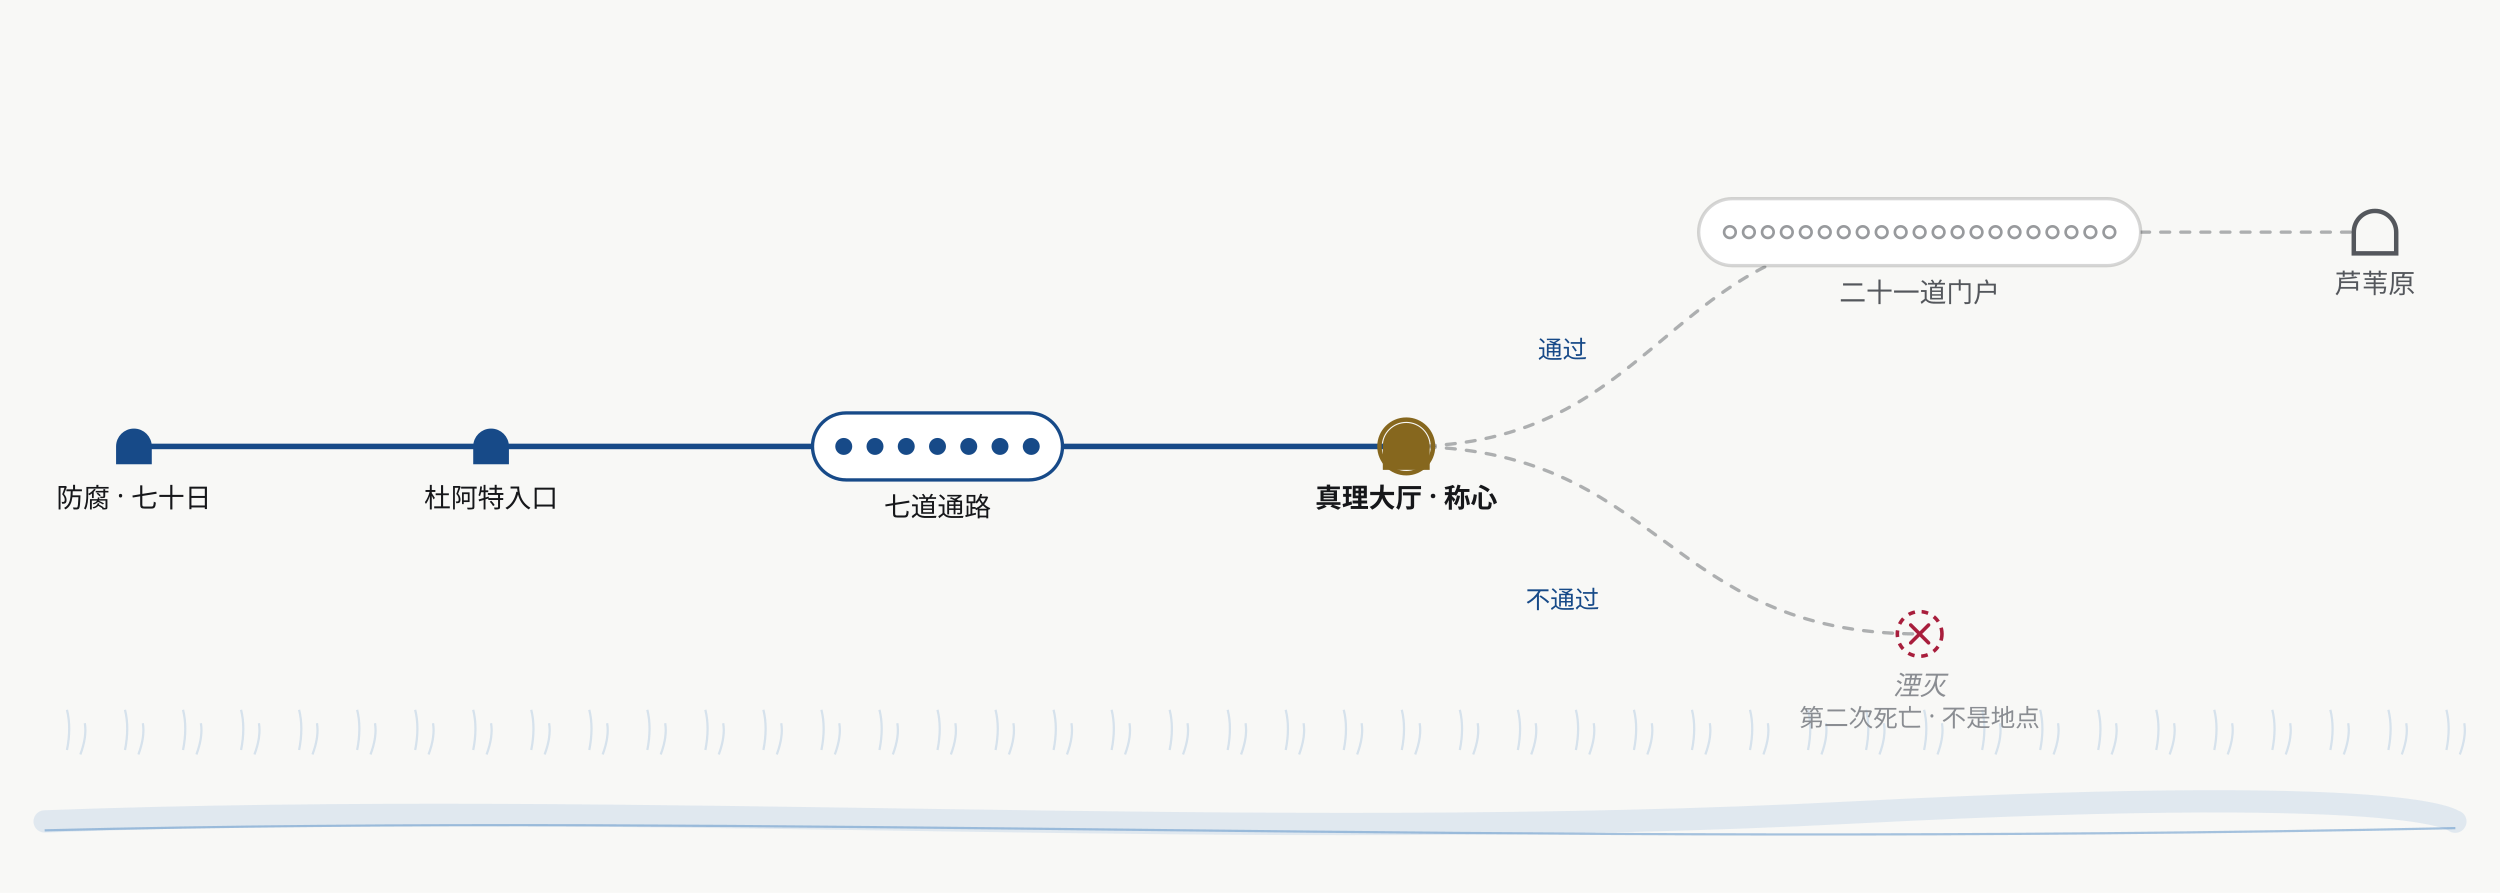
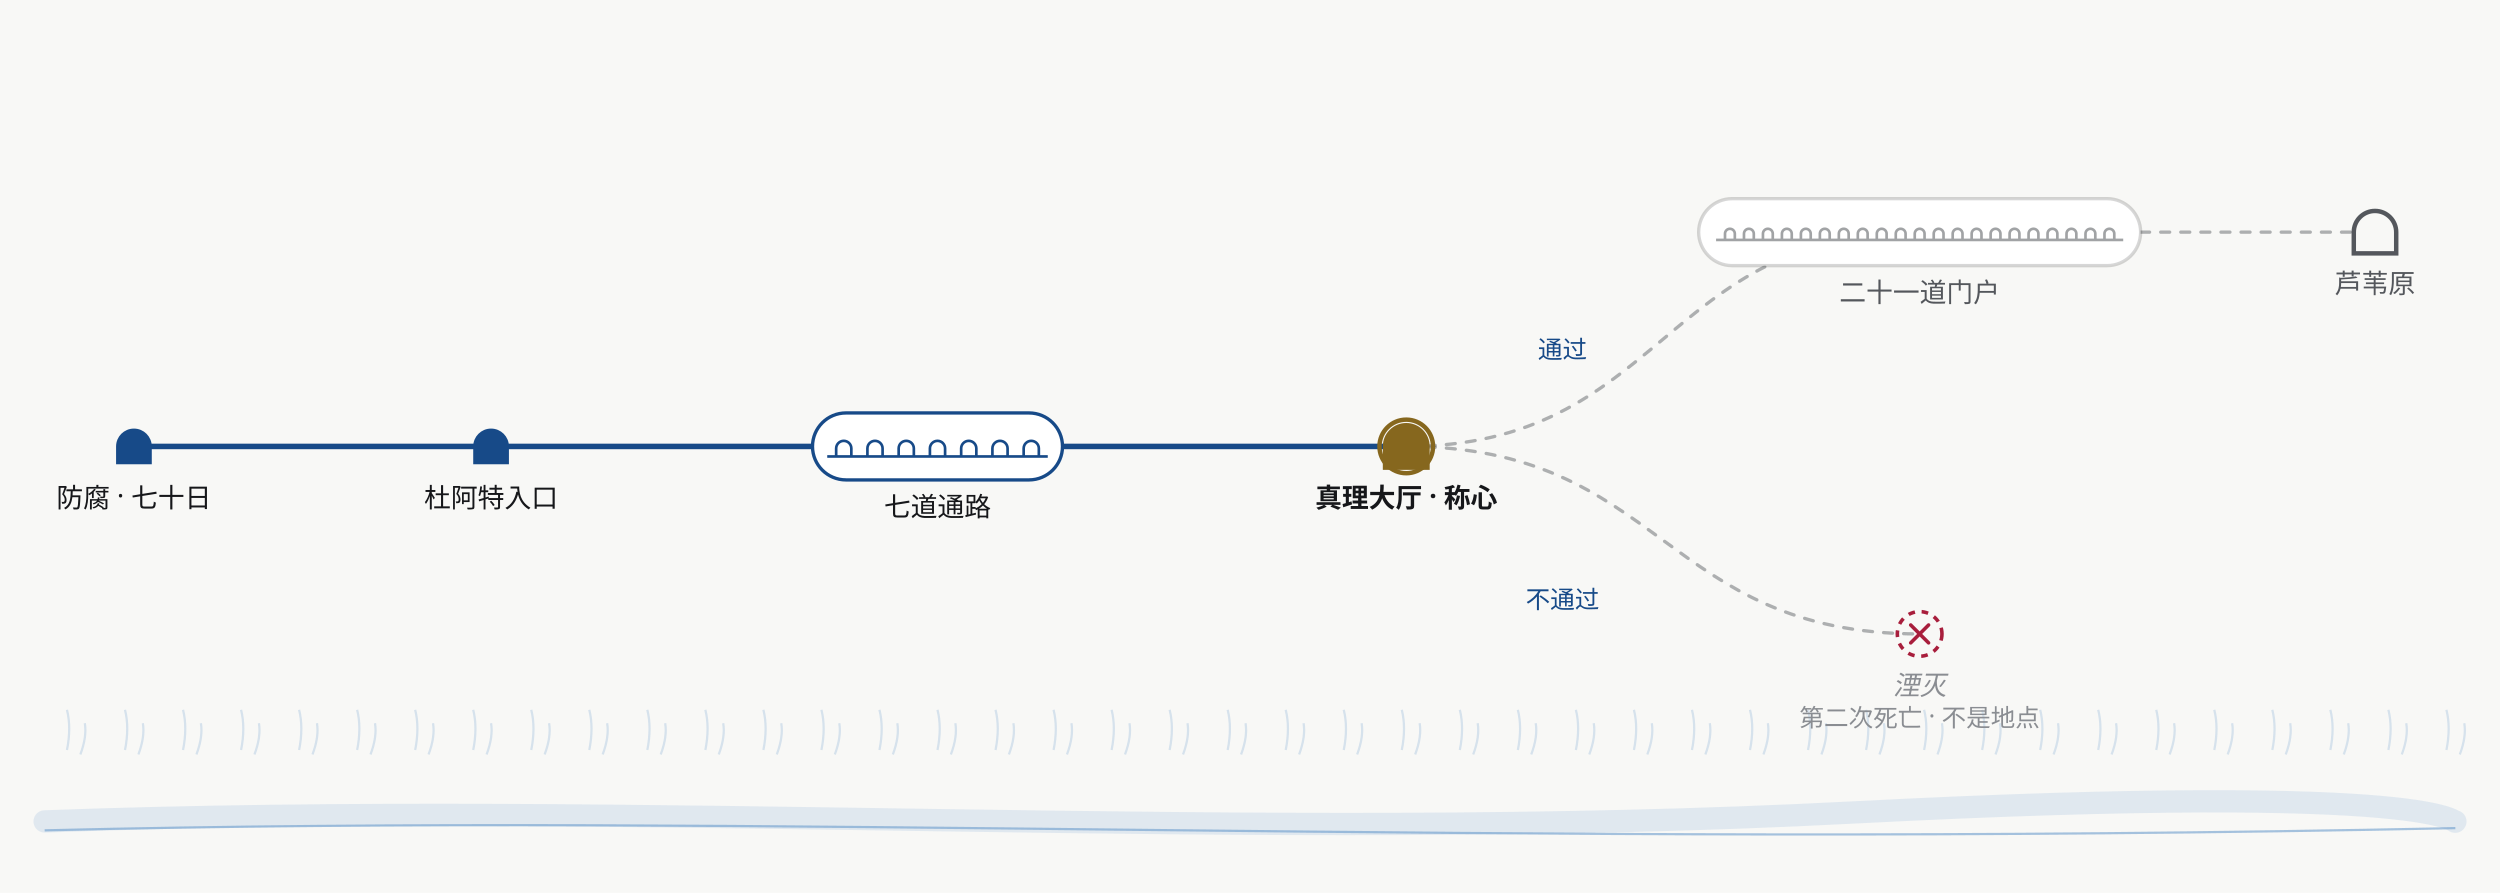
<svg xmlns="http://www.w3.org/2000/svg" width="1120" height="400" viewBox="0 0 1120 400" data-civ="eg" data-theme="light" role="img" aria-label="埃及">
  <style>.pulse{transform-box:fill-box;transform-origin:center;animation:pulse 2.4s ease-out infinite}@keyframes pulse{0%{opacity:.75;transform:scale(1)}80%,100%{opacity:0;transform:scale(2.4)}}@media (prefers-reduced-motion:reduce){.pulse{animation:none;opacity:.5;transform:scale(1.6)}}.map-hide-branches .branch{display:none}</style>
  <rect width="1120" height="400" fill="rgb(248, 248, 246)" />
  <g id="terrain" transform="scale(1)">
    <defs>
      <filter id="mapSoft" x="-20%" y="-50%" width="140%" height="200%">
        <feGaussianBlur stdDeviation="3" />
      </filter>
    </defs>
    <path d="M30 336q2 -10 0 -18M36 338q3 -8 2 -14" fill="none" stroke="rgb(95, 147, 200)" stroke-opacity=".22" stroke-width="1" />
    <path d="M56 336q2 -10 0 -18M62 338q3 -8 2 -14" fill="none" stroke="rgb(95, 147, 200)" stroke-opacity=".22" stroke-width="1" />
    <path d="M82 336q2 -10 0 -18M88 338q3 -8 2 -14" fill="none" stroke="rgb(95, 147, 200)" stroke-opacity=".22" stroke-width="1" />
    <path d="M108 336q2 -10 0 -18M114 338q3 -8 2 -14" fill="none" stroke="rgb(95, 147, 200)" stroke-opacity=".22" stroke-width="1" />
    <path d="M134 336q2 -10 0 -18M140 338q3 -8 2 -14" fill="none" stroke="rgb(95, 147, 200)" stroke-opacity=".22" stroke-width="1" />
    <path d="M160 336q2 -10 0 -18M166 338q3 -8 2 -14" fill="none" stroke="rgb(95, 147, 200)" stroke-opacity=".22" stroke-width="1" />
    <path d="M186 336q2 -10 0 -18M192 338q3 -8 2 -14" fill="none" stroke="rgb(95, 147, 200)" stroke-opacity=".22" stroke-width="1" />
    <path d="M212 336q2 -10 0 -18M218 338q3 -8 2 -14" fill="none" stroke="rgb(95, 147, 200)" stroke-opacity=".22" stroke-width="1" />
    <path d="M238 336q2 -10 0 -18M244 338q3 -8 2 -14" fill="none" stroke="rgb(95, 147, 200)" stroke-opacity=".22" stroke-width="1" />
    <path d="M264 336q2 -10 0 -18M270 338q3 -8 2 -14" fill="none" stroke="rgb(95, 147, 200)" stroke-opacity=".22" stroke-width="1" />
    <path d="M290 336q2 -10 0 -18M296 338q3 -8 2 -14" fill="none" stroke="rgb(95, 147, 200)" stroke-opacity=".22" stroke-width="1" />
    <path d="M316 336q2 -10 0 -18M322 338q3 -8 2 -14" fill="none" stroke="rgb(95, 147, 200)" stroke-opacity=".22" stroke-width="1" />
    <path d="M342 336q2 -10 0 -18M348 338q3 -8 2 -14" fill="none" stroke="rgb(95, 147, 200)" stroke-opacity=".22" stroke-width="1" />
    <path d="M368 336q2 -10 0 -18M374 338q3 -8 2 -14" fill="none" stroke="rgb(95, 147, 200)" stroke-opacity=".22" stroke-width="1" />
    <path d="M394 336q2 -10 0 -18M400 338q3 -8 2 -14" fill="none" stroke="rgb(95, 147, 200)" stroke-opacity=".22" stroke-width="1" />
    <path d="M420 336q2 -10 0 -18M426 338q3 -8 2 -14" fill="none" stroke="rgb(95, 147, 200)" stroke-opacity=".22" stroke-width="1" />
    <path d="M446 336q2 -10 0 -18M452 338q3 -8 2 -14" fill="none" stroke="rgb(95, 147, 200)" stroke-opacity=".22" stroke-width="1" />
    <path d="M472 336q2 -10 0 -18M478 338q3 -8 2 -14" fill="none" stroke="rgb(95, 147, 200)" stroke-opacity=".22" stroke-width="1" />
    <path d="M498 336q2 -10 0 -18M504 338q3 -8 2 -14" fill="none" stroke="rgb(95, 147, 200)" stroke-opacity=".22" stroke-width="1" />
    <path d="M524 336q2 -10 0 -18M530 338q3 -8 2 -14" fill="none" stroke="rgb(95, 147, 200)" stroke-opacity=".22" stroke-width="1" />
    <path d="M550 336q2 -10 0 -18M556 338q3 -8 2 -14" fill="none" stroke="rgb(95, 147, 200)" stroke-opacity=".22" stroke-width="1" />
    <path d="M576 336q2 -10 0 -18M582 338q3 -8 2 -14" fill="none" stroke="rgb(95, 147, 200)" stroke-opacity=".22" stroke-width="1" />
    <path d="M602 336q2 -10 0 -18M608 338q3 -8 2 -14" fill="none" stroke="rgb(95, 147, 200)" stroke-opacity=".22" stroke-width="1" />
    <path d="M628 336q2 -10 0 -18M634 338q3 -8 2 -14" fill="none" stroke="rgb(95, 147, 200)" stroke-opacity=".22" stroke-width="1" />
    <path d="M654 336q2 -10 0 -18M660 338q3 -8 2 -14" fill="none" stroke="rgb(95, 147, 200)" stroke-opacity=".22" stroke-width="1" />
    <path d="M680 336q2 -10 0 -18M686 338q3 -8 2 -14" fill="none" stroke="rgb(95, 147, 200)" stroke-opacity=".22" stroke-width="1" />
    <path d="M706 336q2 -10 0 -18M712 338q3 -8 2 -14" fill="none" stroke="rgb(95, 147, 200)" stroke-opacity=".22" stroke-width="1" />
    <path d="M732 336q2 -10 0 -18M738 338q3 -8 2 -14" fill="none" stroke="rgb(95, 147, 200)" stroke-opacity=".22" stroke-width="1" />
    <path d="M758 336q2 -10 0 -18M764 338q3 -8 2 -14" fill="none" stroke="rgb(95, 147, 200)" stroke-opacity=".22" stroke-width="1" />
    <path d="M784 336q2 -10 0 -18M790 338q3 -8 2 -14" fill="none" stroke="rgb(95, 147, 200)" stroke-opacity=".22" stroke-width="1" />
    <path d="M810 336q2 -10 0 -18M816 338q3 -8 2 -14" fill="none" stroke="rgb(95, 147, 200)" stroke-opacity=".22" stroke-width="1" />
    <path d="M836 336q2 -10 0 -18M842 338q3 -8 2 -14" fill="none" stroke="rgb(95, 147, 200)" stroke-opacity=".22" stroke-width="1" />
    <path d="M862 336q2 -10 0 -18M868 338q3 -8 2 -14" fill="none" stroke="rgb(95, 147, 200)" stroke-opacity=".22" stroke-width="1" />
    <path d="M888 336q2 -10 0 -18M894 338q3 -8 2 -14" fill="none" stroke="rgb(95, 147, 200)" stroke-opacity=".22" stroke-width="1" />
    <path d="M914 336q2 -10 0 -18M920 338q3 -8 2 -14" fill="none" stroke="rgb(95, 147, 200)" stroke-opacity=".22" stroke-width="1" />
    <path d="M940 336q2 -10 0 -18M946 338q3 -8 2 -14" fill="none" stroke="rgb(95, 147, 200)" stroke-opacity=".22" stroke-width="1" />
    <path d="M966 336q2 -10 0 -18M972 338q3 -8 2 -14" fill="none" stroke="rgb(95, 147, 200)" stroke-opacity=".22" stroke-width="1" />
    <path d="M992 336q2 -10 0 -18M998 338q3 -8 2 -14" fill="none" stroke="rgb(95, 147, 200)" stroke-opacity=".22" stroke-width="1" />
    <path d="M1018 336q2 -10 0 -18M1024 338q3 -8 2 -14" fill="none" stroke="rgb(95, 147, 200)" stroke-opacity=".22" stroke-width="1" />
    <path d="M1044 336q2 -10 0 -18M1050 338q3 -8 2 -14" fill="none" stroke="rgb(95, 147, 200)" stroke-opacity=".22" stroke-width="1" />
    <path d="M1070 336q2 -10 0 -18M1076 338q3 -8 2 -14" fill="none" stroke="rgb(95, 147, 200)" stroke-opacity=".22" stroke-width="1" />
    <path d="M1096 336q2 -10 0 -18M1102 338q3 -8 2 -14" fill="none" stroke="rgb(95, 147, 200)" stroke-opacity=".22" stroke-width="1" />
    <path d="M20 368C290 358 560 378 830 364S1100 370 1100 368" fill="none" stroke="rgb(95, 147, 200)" stroke-opacity="0.16" stroke-width="10" stroke-linecap="round" />
    <path d="M20 372C344 364 668 380 1100 371" fill="none" stroke="rgb(95, 147, 200)" stroke-opacity=".55" stroke-width="1" />
    <path class="edge" data-from="eg-embalming" data-to="EG_DUAT_ENTRY" data-state="walked" d="M60 200L220 200" fill="none" stroke="rgb(23, 74, 136)" stroke-opacity="1" stroke-width="2.5" stroke-linecap="round" />
    <path d="M60 200L220 200" fill="none" stroke="rgb(95, 147, 200)" stroke-opacity=".35" stroke-width="8" stroke-linecap="round" filter="url(#mapSoft)" class="edge-glow" />
    <path class="edge" data-from="EG_DUAT_ENTRY" data-to="EG_SEVEN_ARRWT" data-state="walked" d="M220 200L420 200" fill="none" stroke="rgb(23, 74, 136)" stroke-opacity="1" stroke-width="2.5" stroke-linecap="round" />
    <path d="M220 200L420 200" fill="none" stroke="rgb(95, 147, 200)" stroke-opacity=".35" stroke-width="8" stroke-linecap="round" filter="url(#mapSoft)" class="edge-glow" />
    <path class="edge" data-from="EG_SEVEN_ARRWT" data-to="EG_HALL_TWO_TRUTHS" data-state="walked" d="M420 200L630 200" fill="none" stroke="rgb(23, 74, 136)" stroke-opacity="1" stroke-width="2.5" stroke-linecap="round" />
    <path d="M420 200L630 200" fill="none" stroke="rgb(95, 147, 200)" stroke-opacity=".35" stroke-width="8" stroke-linecap="round" filter="url(#mapSoft)" class="edge-glow" />
    <path class="edge" data-from="EG_HALL_TWO_TRUTHS" data-to="EG_TWENTYONE_SEBKHET" data-state="ahead" d="M630 200C745 200 745 104 860 104" fill="none" stroke="rgb(84, 87, 92)" stroke-opacity="0.45" stroke-width="1.5" stroke-dasharray="4 5" stroke-linecap="round" />
    <path class="edge" data-from="EG_TWENTYONE_SEBKHET" data-to="EG_AARU" data-state="ahead" d="M860 104L1064 104" fill="none" stroke="rgb(84, 87, 92)" stroke-opacity="0.45" stroke-width="1.5" stroke-dasharray="4 5" stroke-linecap="round" />
    <path class="edge" data-from="EG_HALL_TWO_TRUTHS" data-to="EG_ANNIHILATION" data-state="ahead" d="M630 200C745 200 745 284 860 284" fill="none" stroke="rgb(84, 87, 92)" stroke-opacity="0.45" stroke-width="1.5" stroke-dasharray="4 5" stroke-linecap="round" />
    <g id="eg-embalming" class="node" data-state="walked">
      <g transform="translate(51.5 191.5)">
        <g fill="rgb(23, 74, 136)" stroke="rgb(23, 74, 136)" stroke-width="2">
          <path d="M1.5 15.5V8.5A7 7 0 0 1 15.5 8.5V15.5Z" />
        </g>
      </g>
    </g>
    <g id="EG_DUAT_ENTRY" class="node" data-state="walked">
      <g transform="translate(211.5 191.5)">
        <g fill="rgb(23, 74, 136)" stroke="rgb(23, 74, 136)" stroke-width="2">
          <path d="M1.5 15.5V8.5A7 7 0 0 1 15.5 8.5V15.5Z" />
        </g>
      </g>
    </g>
    <g id="EG_SEVEN_ARRWT" class="node" data-state="walked">
      <rect x="364" y="185" width="112" height="30" rx="15" fill="rgb(255, 255, 255)" stroke="rgb(23, 74, 136)" stroke-width="1.5" />
-       <circle id="EG_SEVEN_ARRWT-1" cx="378" cy="200" r="3.2" fill="rgb(23, 74, 136)" stroke="rgb(23, 74, 136)" stroke-opacity="1" stroke-width="1.2" />
-       <circle id="EG_SEVEN_ARRWT-2" cx="392" cy="200" r="3.2" fill="rgb(23, 74, 136)" stroke="rgb(23, 74, 136)" stroke-opacity="1" stroke-width="1.2" />
-       <circle id="EG_SEVEN_ARRWT-3" cx="406" cy="200" r="3.2" fill="rgb(23, 74, 136)" stroke="rgb(23, 74, 136)" stroke-opacity="1" stroke-width="1.2" />
-       <circle id="EG_SEVEN_ARRWT-4" cx="420" cy="200" r="3.2" fill="rgb(23, 74, 136)" stroke="rgb(23, 74, 136)" stroke-opacity="1" stroke-width="1.2" />
-       <circle id="EG_SEVEN_ARRWT-5" cx="434" cy="200" r="3.2" fill="rgb(23, 74, 136)" stroke="rgb(23, 74, 136)" stroke-opacity="1" stroke-width="1.2" />
-       <circle id="EG_SEVEN_ARRWT-6" cx="448" cy="200" r="3.2" fill="rgb(23, 74, 136)" stroke="rgb(23, 74, 136)" stroke-opacity="1" stroke-width="1.2" />
-       <circle id="EG_SEVEN_ARRWT-7" cx="462" cy="200" r="3.2" fill="rgb(23, 74, 136)" stroke="rgb(23, 74, 136)" stroke-opacity="1" stroke-width="1.2" />
+       <path class="gates-ornament" d="M370.6 204.5H469.4M374.6 204.5V200.9A3.4 3.4 0 0 1 381.4 200.9V204.5M388.6 204.5V200.9A3.4 3.4 0 0 1 395.4 200.9V204.5M402.6 204.5V200.9A3.4 3.4 0 0 1 409.4 200.9V204.5M416.6 204.5V200.9A3.4 3.4 0 0 1 423.4 200.9V204.5M430.6 204.5V200.9A3.4 3.4 0 0 1 437.4 200.9V204.5M444.6 204.5V200.9A3.4 3.4 0 0 1 451.4 200.9V204.5M458.6 204.5V200.9A3.4 3.4 0 0 1 465.4 200.9V204.5" fill="none" stroke="rgb(23, 74, 136)" stroke-opacity="1" stroke-width="1.2" stroke-linejoin="round" />
    </g>
    <g id="EG_HALL_TWO_TRUTHS" class="node" data-state="current">
      <circle class="pulse" cx="630" cy="200" r="12" fill="none" stroke="rgb(134, 103, 30)" stroke-width="2" />
      <g transform="translate(619 189)">
        <g fill="rgb(134, 103, 30)" stroke="rgb(134, 103, 30)" stroke-width="2">
          <path d="M1.5 20.5V11A9.5 9.5 0 0 1 20.5 11V20.5Z" />
        </g>
      </g>
    </g>
    <g id="EG_TWENTYONE_SEBKHET" class="node" data-state="ahead">
      <rect x="761" y="89" width="198" height="30" rx="15" fill="rgb(255, 255, 255)" stroke="rgba(0, 0, 0, 0.16)" stroke-width="1.5" />
-       <circle id="EG_TWENTYONE_SEBKHET-1" cx="775" cy="104" r="2.6" fill="none" stroke="rgb(84, 87, 92)" stroke-opacity="0.6" stroke-width="1.2" />
-       <circle id="EG_TWENTYONE_SEBKHET-2" cx="783.5" cy="104" r="2.6" fill="none" stroke="rgb(84, 87, 92)" stroke-opacity="0.6" stroke-width="1.2" />
-       <circle id="EG_TWENTYONE_SEBKHET-3" cx="792" cy="104" r="2.6" fill="none" stroke="rgb(84, 87, 92)" stroke-opacity="0.6" stroke-width="1.2" />
-       <circle id="EG_TWENTYONE_SEBKHET-4" cx="800.5" cy="104" r="2.6" fill="none" stroke="rgb(84, 87, 92)" stroke-opacity="0.6" stroke-width="1.2" />
-       <circle id="EG_TWENTYONE_SEBKHET-5" cx="809" cy="104" r="2.6" fill="none" stroke="rgb(84, 87, 92)" stroke-opacity="0.6" stroke-width="1.2" />
-       <circle id="EG_TWENTYONE_SEBKHET-6" cx="817.5" cy="104" r="2.6" fill="none" stroke="rgb(84, 87, 92)" stroke-opacity="0.6" stroke-width="1.2" />
-       <circle id="EG_TWENTYONE_SEBKHET-7" cx="826" cy="104" r="2.6" fill="none" stroke="rgb(84, 87, 92)" stroke-opacity="0.6" stroke-width="1.2" />
-       <circle id="EG_TWENTYONE_SEBKHET-8" cx="834.5" cy="104" r="2.6" fill="none" stroke="rgb(84, 87, 92)" stroke-opacity="0.6" stroke-width="1.2" />
-       <circle id="EG_TWENTYONE_SEBKHET-9" cx="843" cy="104" r="2.6" fill="none" stroke="rgb(84, 87, 92)" stroke-opacity="0.6" stroke-width="1.2" />
-       <circle id="EG_TWENTYONE_SEBKHET-10" cx="851.5" cy="104" r="2.6" fill="none" stroke="rgb(84, 87, 92)" stroke-opacity="0.6" stroke-width="1.2" />
-       <circle id="EG_TWENTYONE_SEBKHET-11" cx="860" cy="104" r="2.6" fill="none" stroke="rgb(84, 87, 92)" stroke-opacity="0.6" stroke-width="1.2" />
-       <circle id="EG_TWENTYONE_SEBKHET-12" cx="868.5" cy="104" r="2.6" fill="none" stroke="rgb(84, 87, 92)" stroke-opacity="0.6" stroke-width="1.2" />
-       <circle id="EG_TWENTYONE_SEBKHET-13" cx="877" cy="104" r="2.6" fill="none" stroke="rgb(84, 87, 92)" stroke-opacity="0.6" stroke-width="1.2" />
-       <circle id="EG_TWENTYONE_SEBKHET-14" cx="885.5" cy="104" r="2.6" fill="none" stroke="rgb(84, 87, 92)" stroke-opacity="0.6" stroke-width="1.2" />
-       <circle id="EG_TWENTYONE_SEBKHET-15" cx="894" cy="104" r="2.6" fill="none" stroke="rgb(84, 87, 92)" stroke-opacity="0.6" stroke-width="1.2" />
-       <circle id="EG_TWENTYONE_SEBKHET-16" cx="902.5" cy="104" r="2.6" fill="none" stroke="rgb(84, 87, 92)" stroke-opacity="0.6" stroke-width="1.2" />
-       <circle id="EG_TWENTYONE_SEBKHET-17" cx="911" cy="104" r="2.6" fill="none" stroke="rgb(84, 87, 92)" stroke-opacity="0.6" stroke-width="1.2" />
-       <circle id="EG_TWENTYONE_SEBKHET-18" cx="919.5" cy="104" r="2.6" fill="none" stroke="rgb(84, 87, 92)" stroke-opacity="0.6" stroke-width="1.2" />
-       <circle id="EG_TWENTYONE_SEBKHET-19" cx="928" cy="104" r="2.6" fill="none" stroke="rgb(84, 87, 92)" stroke-opacity="0.6" stroke-width="1.2" />
-       <circle id="EG_TWENTYONE_SEBKHET-20" cx="936.5" cy="104" r="2.6" fill="none" stroke="rgb(84, 87, 92)" stroke-opacity="0.6" stroke-width="1.2" />
-       <circle id="EG_TWENTYONE_SEBKHET-21" cx="945" cy="104" r="2.6" fill="none" stroke="rgb(84, 87, 92)" stroke-opacity="0.6" stroke-width="1.2" />
+       <path class="gates-ornament" d="M768.8 107.5H951.2M772.8 107.5V104.7A2.2 2.2 0 0 1 777.2 104.7V107.5M781.3 107.5V104.7A2.2 2.2 0 0 1 785.7 104.7V107.5M789.8 107.5V104.7A2.2 2.2 0 0 1 794.2 104.7V107.5M798.3 107.5V104.7A2.2 2.2 0 0 1 802.7 104.7V107.5M806.8 107.5V104.7A2.2 2.2 0 0 1 811.2 104.7V107.5M815.3 107.5V104.7A2.2 2.2 0 0 1 819.7 104.7V107.5M823.8 107.5V104.7A2.2 2.2 0 0 1 828.2 104.7V107.5M832.3 107.5V104.7A2.2 2.2 0 0 1 836.7 104.7V107.5M840.8 107.5V104.7A2.2 2.2 0 0 1 845.2 104.7V107.5M849.3 107.5V104.7A2.2 2.2 0 0 1 853.7 104.7V107.5M857.8 107.5V104.7A2.2 2.2 0 0 1 862.2 104.7V107.5M866.3 107.5V104.7A2.2 2.2 0 0 1 870.7 104.7V107.5M874.8 107.5V104.7A2.2 2.2 0 0 1 879.2 104.7V107.5M883.3 107.5V104.7A2.2 2.2 0 0 1 887.7 104.7V107.5M891.8 107.5V104.7A2.2 2.2 0 0 1 896.2 104.7V107.5M900.3 107.5V104.7A2.2 2.2 0 0 1 904.7 104.7V107.5M908.8 107.5V104.7A2.2 2.2 0 0 1 913.2 104.7V107.5M917.3 107.5V104.7A2.2 2.2 0 0 1 921.7 104.7V107.5M925.8 107.5V104.7A2.2 2.2 0 0 1 930.2 104.7V107.5M934.3 107.5V104.7A2.2 2.2 0 0 1 938.7 104.7V107.5M942.8 107.5V104.7A2.2 2.2 0 0 1 947.2 104.7V107.5" fill="none" stroke="rgb(84, 87, 92)" stroke-opacity="0.55" stroke-width="1.2" stroke-linejoin="round" />
    </g>
    <g id="EG_AARU" class="node" data-state="ahead">
      <g transform="translate(1053 93)">
        <g fill="rgb(248, 248, 246)" stroke="rgb(84, 87, 92)" stroke-width="2">
          <path d="M1.5 20.5V11A9.5 9.5 0 0 1 20.5 11V20.5Z" />
        </g>
      </g>
    </g>
    <g id="EG_ANNIHILATION" class="node" data-state="ahead">
      <circle cx="860" cy="284" r="10" fill="none" stroke="rgb(168, 30, 60)" stroke-width="1.6" stroke-dasharray="3 3" />
      <path d="M856 280L864 288M864 280L856 288" stroke="rgb(168, 30, 60)" stroke-width="1.6" stroke-linecap="round" />
    </g>
  </g>
  <g id="labels">
    <g>
      <text x="700.0" y="160.5" text-anchor="middle" font-family="Noto Sans SC, Geist, sans-serif" font-size="11" font-weight="400" fill="rgb(23, 74, 136)">通过</text>
    </g>
    <g>
      <text x="700.0" y="272.5" text-anchor="middle" font-family="Noto Sans SC, Geist, sans-serif" font-size="11" font-weight="400" fill="rgb(23, 74, 136)">不通过</text>
    </g>
    <g id="eg-embalming-label" data-for="eg-embalming">
      <text x="60.0" y="227.3" text-anchor="middle" font-family="Noto Sans SC, Geist, sans-serif" font-size="12" font-weight="400" fill="rgb(22, 23, 26)">防腐 · 七十日</text>
    </g>
    <g id="EG_DUAT_ENTRY-label" data-for="EG_DUAT_ENTRY">
      <text x="220.0" y="227.3" text-anchor="middle" font-family="Noto Sans SC, Geist, sans-serif" font-size="12" font-weight="400" fill="rgb(22, 23, 26)">杜阿特入口</text>
    </g>
    <g id="EG_SEVEN_ARRWT-label" data-for="EG_SEVEN_ARRWT">
      <text x="420.0" y="231.3" text-anchor="middle" font-family="Noto Sans SC, Geist, sans-serif" font-size="12" font-weight="400" fill="rgb(22, 23, 26)">七道通路</text>
    </g>
    <g id="EG_HALL_TWO_TRUTHS-label" data-for="EG_HALL_TWO_TRUTHS">
      <text x="630.0" y="227.3" text-anchor="middle" font-family="Noto Sans SC, Geist, sans-serif" font-size="12" font-weight="600" fill="rgb(22, 23, 26)">真理大厅 · 称心</text>
    </g>
    <g id="EG_TWENTYONE_SEBKHET-label" data-for="EG_TWENTYONE_SEBKHET">
      <text x="860.0" y="135.3" text-anchor="middle" font-family="Noto Sans SC, Geist, sans-serif" font-size="12" font-weight="400" fill="rgb(84, 87, 92)">二十一道门户</text>
    </g>
    <g id="EG_AARU-label" data-for="EG_AARU">
      <text x="1064.0" y="131.3" text-anchor="middle" font-family="Noto Sans SC, Geist, sans-serif" font-size="12" font-weight="400" fill="rgb(84, 87, 92)">芦苇原</text>
    </g>
    <g id="EG_ANNIHILATION-label" data-for="EG_ANNIHILATION">
      <text x="860.0" y="311.3" text-anchor="middle" font-family="Noto Sans SC, Geist, sans-serif" font-size="12" font-weight="400" font-style="italic" fill="rgb(138, 141, 146)">湮灭</text>
      <text x="860.0" y="325.5" text-anchor="middle" font-family="Noto Sans SC, Geist, sans-serif" font-size="11" font-weight="400" fill="rgb(138, 141, 146)">第二次死亡 · 不是地点</text>
    </g>
  </g>
  <g id="you-are-here" data-for="EG_HALL_TWO_TRUTHS" style="display:none" />
</svg>
